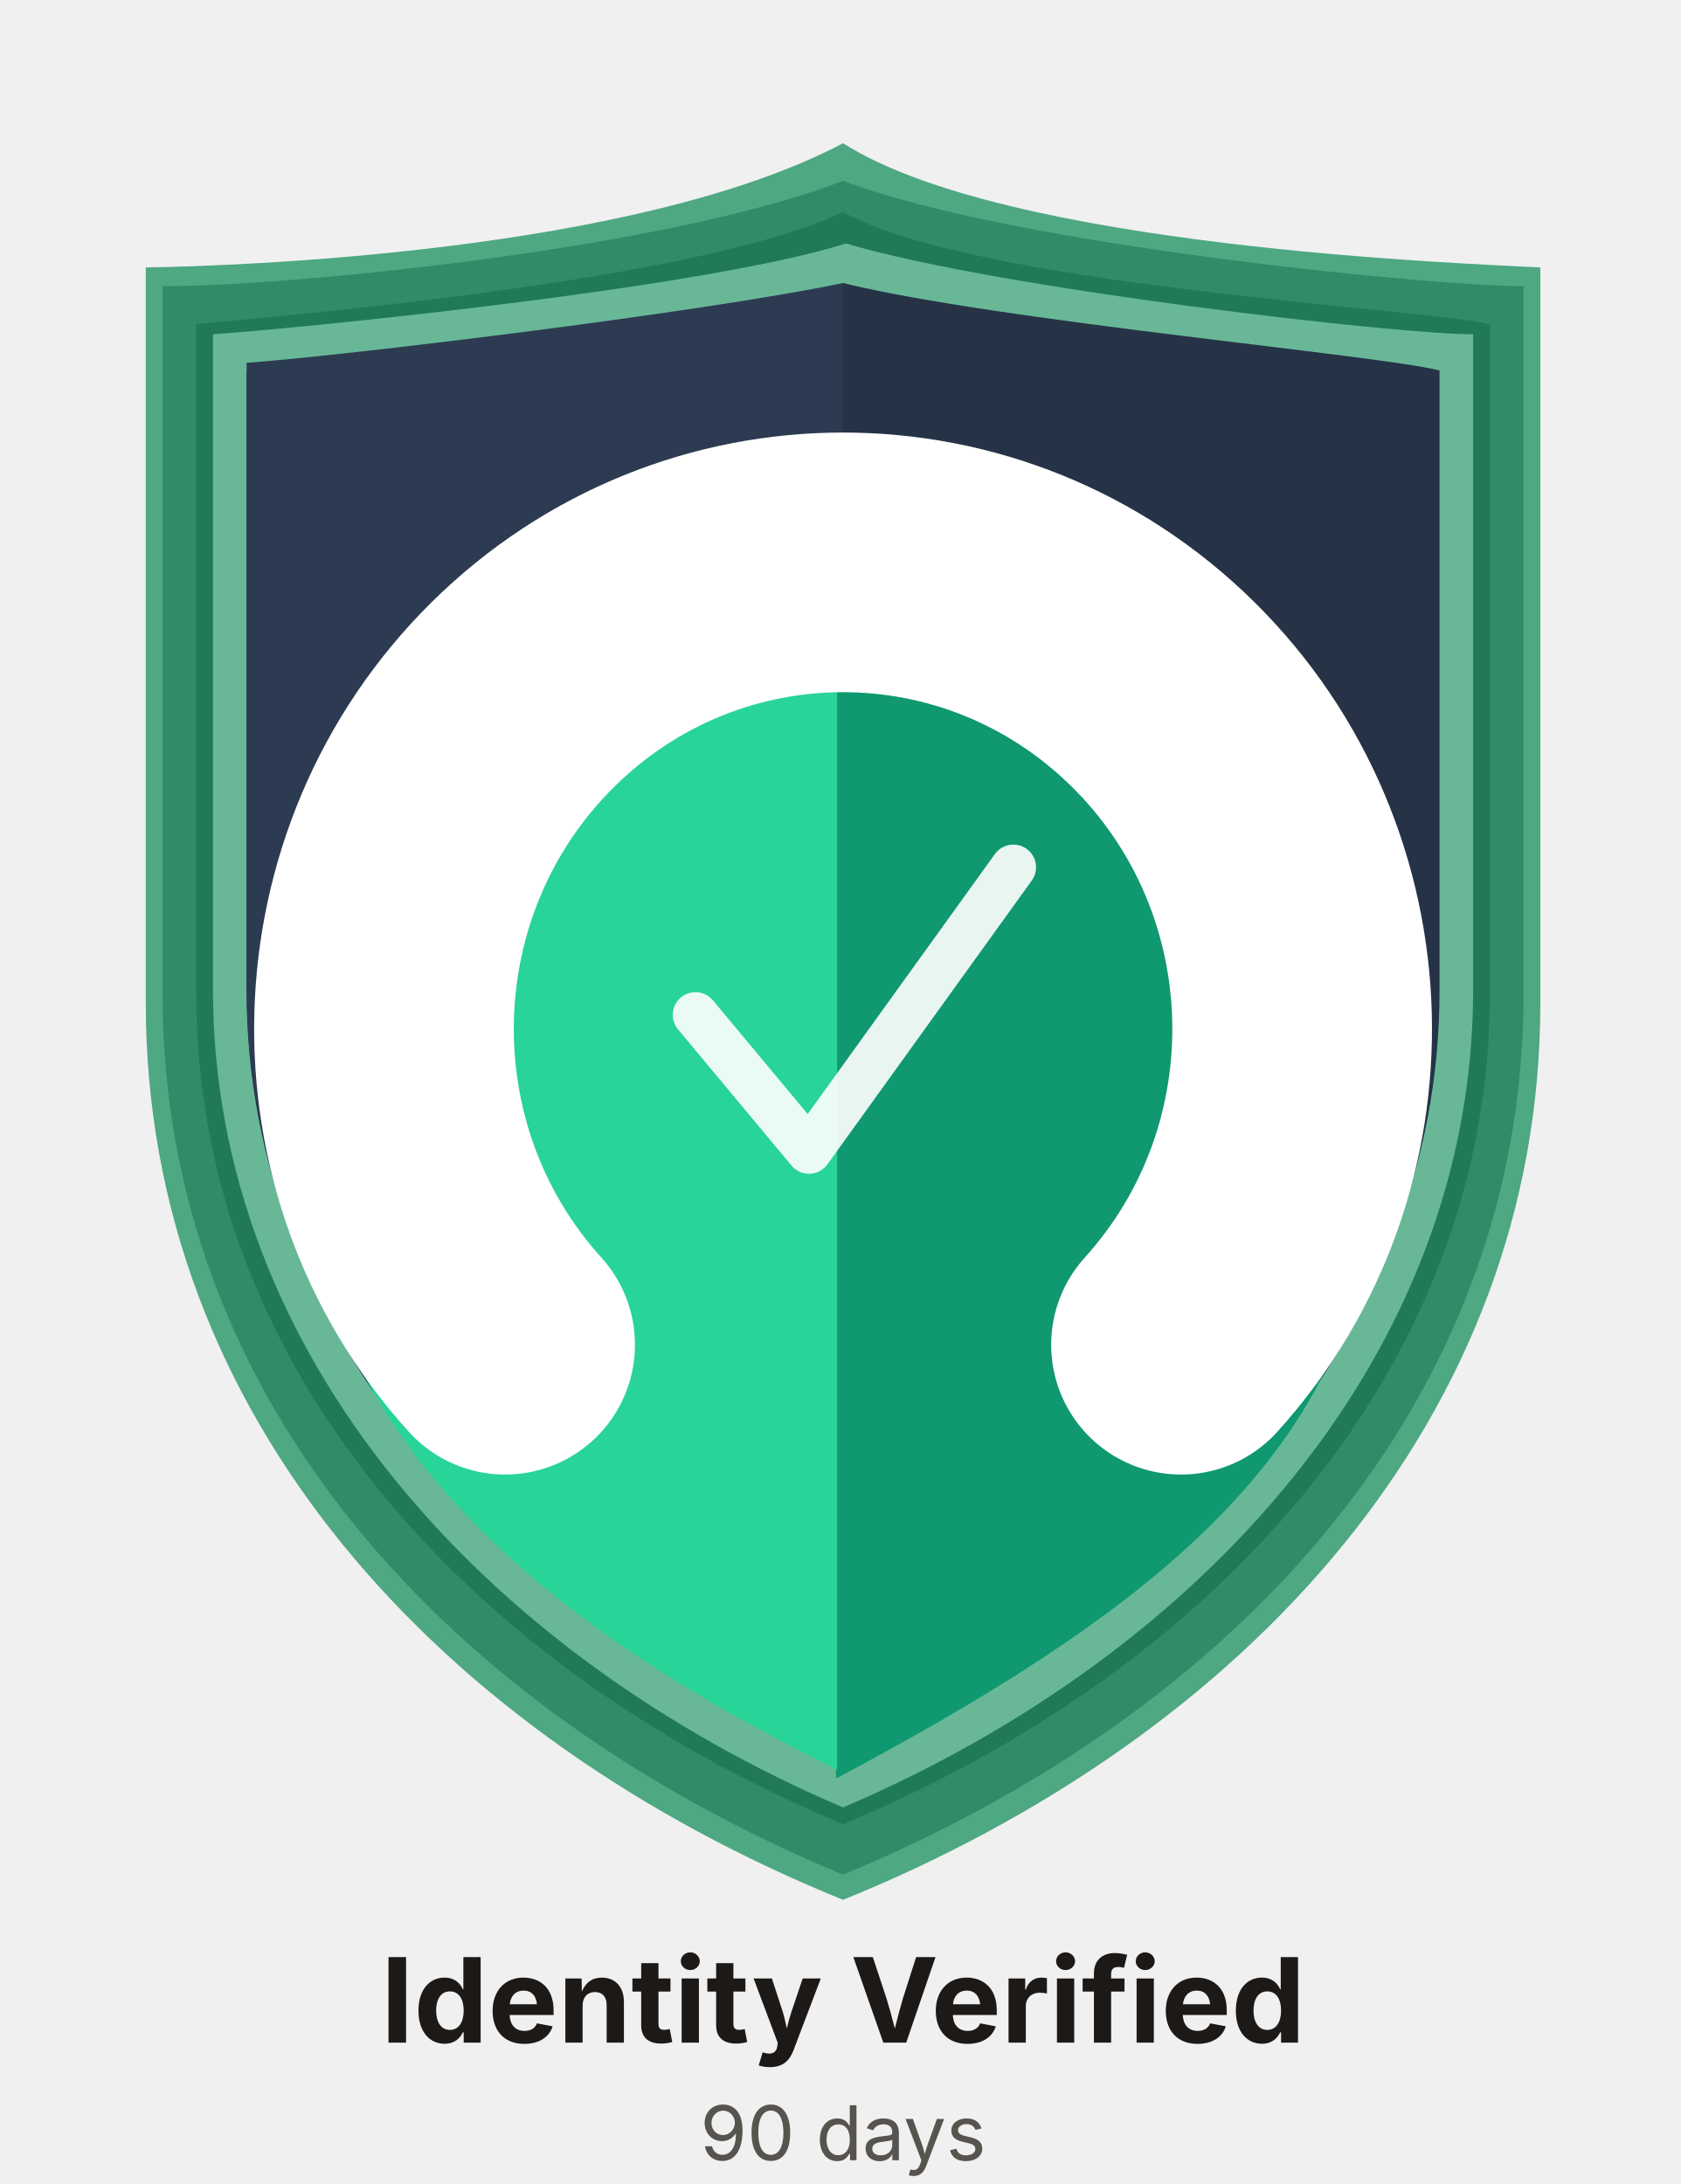
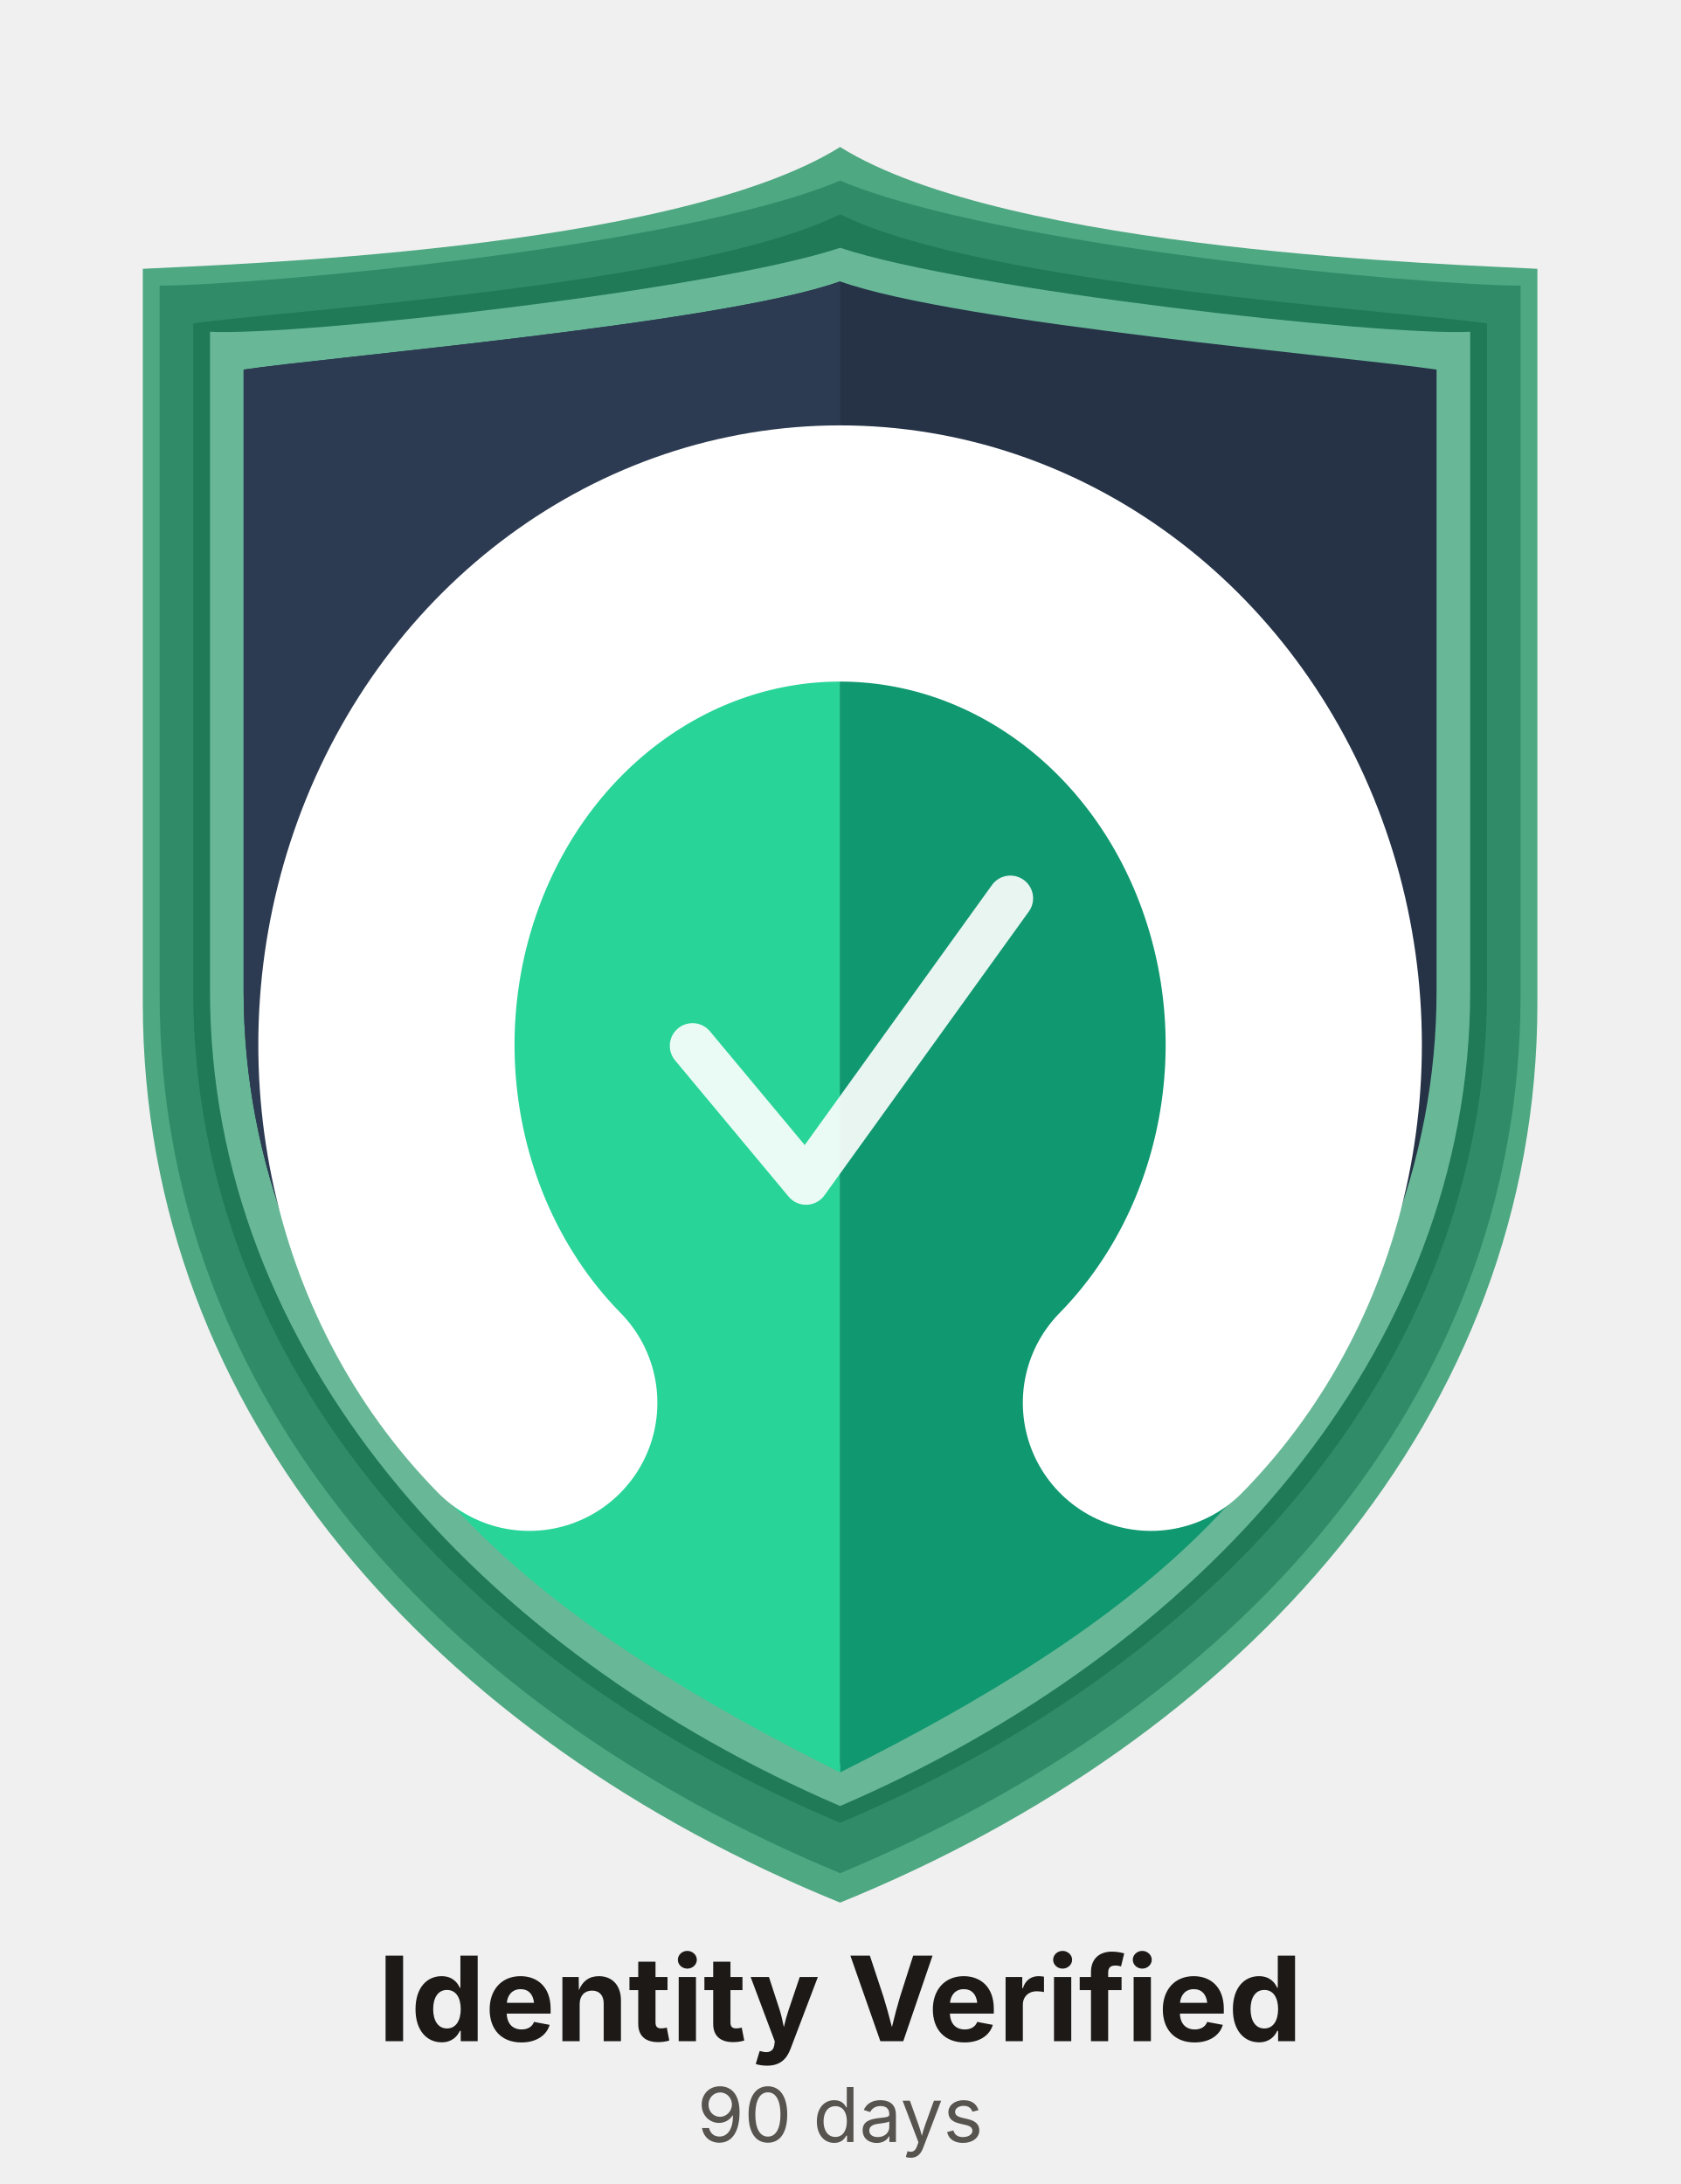
- <svg xmlns="http://www.w3.org/2000/svg" viewBox="0 0 400 520" width="400" height="520" version="1.1">
-   <path d="m 200.706,34.104 c 39.061,24.879 148,28.591 166,29.576 V 238.905 c 0,98.367 -70,174.462 -166,213.438 -96,-38.976 -166,-115.071 -166,-213.438 V 63.68 C 55.528,63.35 151.061,60.293 200.706,34.104 Z" fill="#4EA882" style="stroke-width:0.963" />
-   <path d="m 200.706,43.043 c 41.294,15.697 143.294,25.291 162,25.075 V 236.836 c 0,96.41 -68,170.572 -162,209.507 -94,-38.935 -162,-113.097 -162,-209.507 V 68.118 C 67.288,68.334 158.706,59.393 200.706,43.043 Z" fill="#308C68" style="stroke-width:0.963" />
-   <path d="m 200.706,50.454 c 30.941,17.446 138,23.048 154,26.711 V 236.521 c 0,89.753 -66,161.188 -154,197.822 -88,-36.634 -154,-108.069 -154,-197.822 V 77.165 C 63.411,75.44 165.821,67.253 200.706,50.454 Z" fill="#207A58" style="stroke-width:0.957" />
-   <path d="M 201.411,57.981 C 238.706,68.994 334.706,79.793 350.706,79.579 V 235.679 c 0,86.314 -64,157.936 -150,194.665 -86,-36.729 -150,-108.351 -150,-194.665 V 79.579 C 67.411,78.498 166.233,68.994 201.411,57.981 Z" fill="#68B898" style="stroke-width:0.958" />
-   <path id="shield-body" d="m 200.706,67.392 c 36.706,9.012 128,17.169 142,20.818 V 236.028 c 0,82.121 -62,149.642 -142,184.315 -80,-34.673 -142,-102.195 -142,-184.315 V 88.211 c 14,-3.65 111.644,-11.162 142,-20.818 z" fill="#263347" style="stroke-width:0.955" />
-   <path d="M 200.706,67.392 C 165.411,74.687 80.466,84.83 58.706,86.383 V 235.014 c 0,82.573 62,150.466 142,185.329 z" fill="#2d3b52" style="stroke-width:0.958" />
-   <path d="m 199.028,144.11 c 80.351,0.021 131.76,20.545 127.776,136.862 -2.288,66.794 -58.969,105.792 -127.776,142.499 z" fill="#109870" style="stroke-width:1.651" />
-   <path d="m 199.294,139.877 c -73.73,0.021 -129.355,59.785 -126.418,136.862 2.939,77.129 79.58,121.313 126.418,144.616 z" fill="#28D498" style="stroke-width:1.665" />
-   <path d="m 281.159,320.171 a 109.295,111.085 0 1 0 -160.906,0" fill="none" stroke="#ffffff" stroke-width="61.819" stroke-linecap="round" style="stroke-dasharray:none" />
-   <g transform="matrix(1.351365,0,0,1.351365,-69.56754,-58.37144)" style="stroke-width:4.7;stroke-dasharray:none">
+ <svg xmlns="http://www.w3.org/2000/svg" viewBox="0 0 400 520" width="400" height="520">
+   <path d="M 200 35 C 240 60, 348 63, 366 64 V 239 C 366 337, 296 414, 200 453 C 104 414, 34 337, 34 239 V 64 C 52 63, 160 60, 200 35 Z" fill="#4EA882" />
+   <path d="M 200 43 C 238 59, 340 68, 362 68 V 237 C 362 333, 294 407, 200 446 C 106 407, 38 333, 38 237 V 68 C 60 68, 162 59, 200 43 Z" fill="#308C68" />
+   <path d="M 200 51 C 234 68, 334 74, 354 77 V 236 C 354 326, 288 397, 200 434 C 112 397, 46 326, 46 236 V 77 C 66 74, 166 68, 200 51 Z" fill="#207A58" />
+   <path d="M 200 59 C 230 69, 328 80, 350 79 V 236 C 350 322, 286 393, 200 430 C 114 393, 50 322, 50 236 V 79 C 72 80, 170 69, 200 59 Z" fill="#68B898" />
+   <path d="M 200 67 C 228 77, 322 85, 342 88 V 236 C 342 318, 280 386, 200 420 C 120 386, 58 318, 58 236 V 88 C 78 85, 172 77, 200 67 Z" fill="#263347" />
+   <path d="M 200 67 C 172 77, 78 85, 58 88 V 236 C 58 318, 120 386, 200 420 Z" fill="#2D3B52" />
+   <path d="M 200 142 C 280 142, 330 165, 326 278 C 324 347, 268 388, 200 422 Z" fill="#109870" />
+   <path d="M 200 142 C 120 142, 70 165, 74 278 C 76 347, 132 388, 200 422 Z" fill="#28D498" />
+   <path d="M 274 334 A 108 117 0 1 0 126 334" fill="none" stroke="#ffffff" stroke-width="61" stroke-linecap="round" />
+   <g transform="matrix(1.3514, 0, 0, 1.3514, -70.28, -51.0)">
    <path d="M 174,222 L 194,246 L 230,196" fill="none" stroke="#ffffff" stroke-width="8" stroke-linecap="round" stroke-linejoin="round" opacity="0.9" />
  </g>
-   <text x="200.706" y="486.343" text-anchor="middle" font-family="Inter, sans-serif" font-size="28px" font-weight="700" fill="#1c1917">Identity Verified</text>
-   <text x="200.706" y="514.343" text-anchor="middle" font-family="Inter, sans-serif" font-size="18px" fill="#57534e">90 days</text>
+   <text x="200" y="486" text-anchor="middle" font-family="Inter, sans-serif" font-size="28px" font-weight="700" fill="#1c1917">Identity Verified</text>
+   <text x="200" y="510" text-anchor="middle" font-family="Inter, sans-serif" font-size="18px" fill="#57534e">90 days</text>
</svg>
